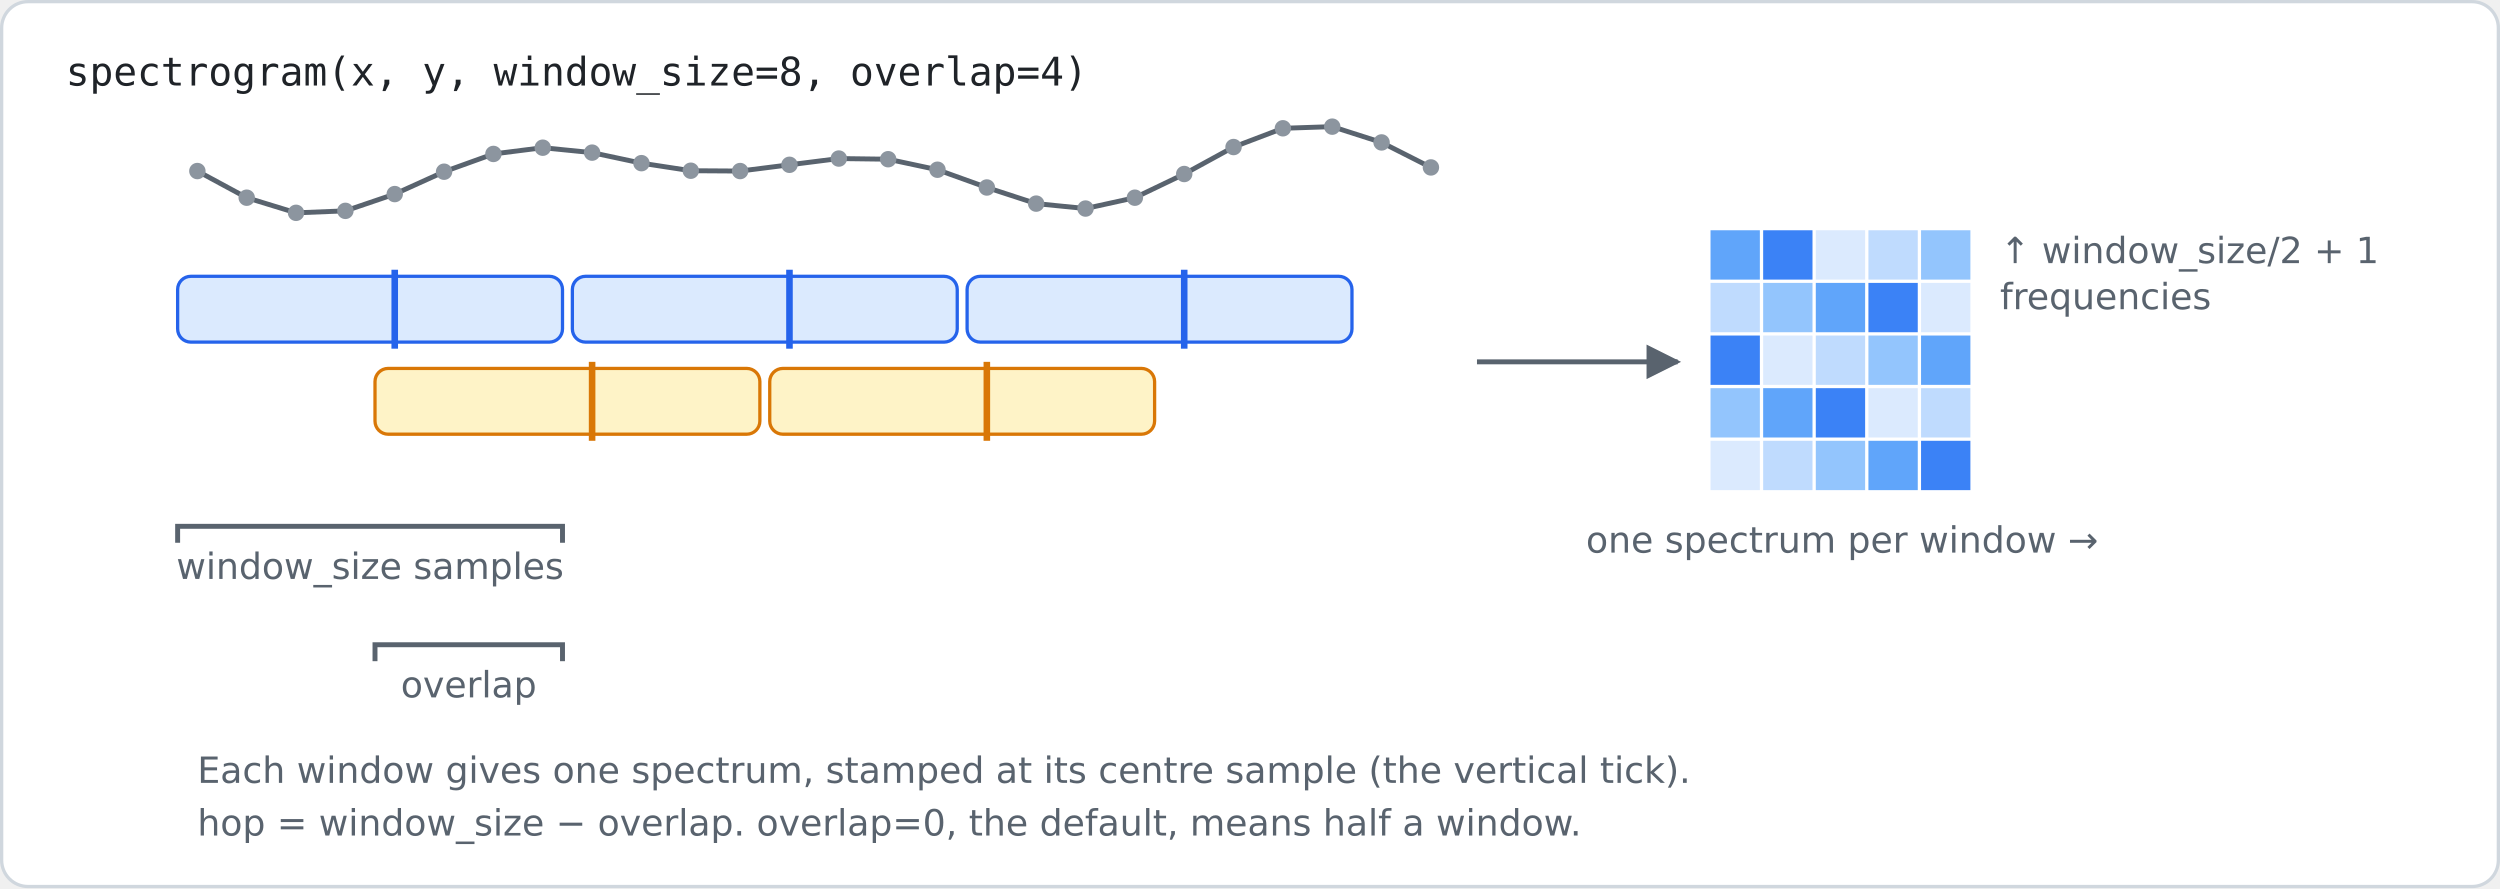
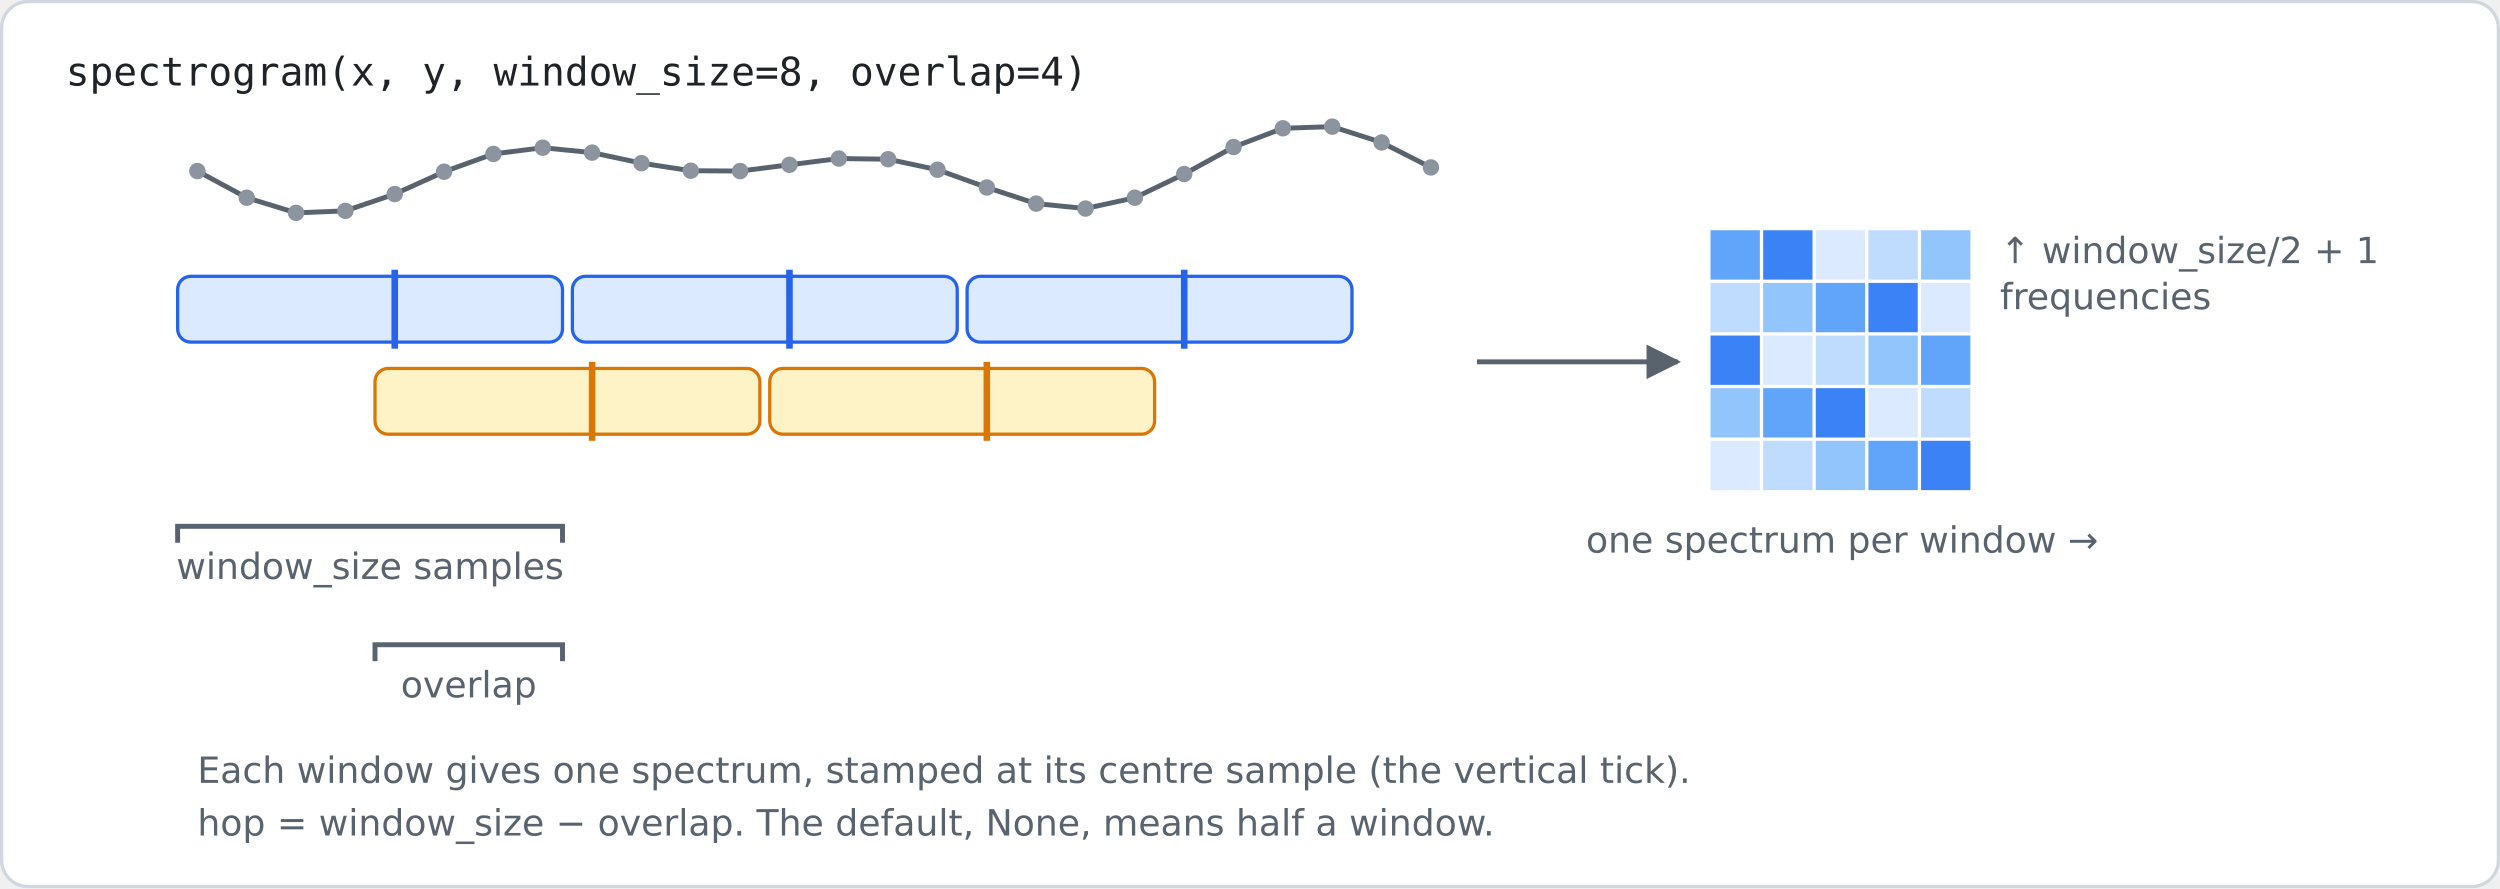
<svg xmlns="http://www.w3.org/2000/svg" viewBox="0 0 760 270" width="760" height="270" role="img" aria-label="Spectrogram windows, overlap and centre times">
  <style>
.bg { fill: #ffffff; stroke: #d0d7de; }
text { font-family: "DejaVu Sans", Helvetica, Arial, sans-serif; font-size: 13px; fill: #1f2328; }
.ts { font-size: 11px; fill: #59636e; }
.tb { font-weight: 600; }
.mono { font-family: "DejaVu Sans Mono", Menlo, Consolas, monospace; font-size: 12px; }
.c { text-anchor: middle; }
.r { text-anchor: end; }
.axis { stroke: #8c959f; stroke-width: 1; }
.line { stroke: #59636e; stroke-width: 1.5; fill: none; }
.dash { stroke-dasharray: 4 3; }
.arrow { stroke: #59636e; stroke-width: 1.5; fill: none; marker-end: url(#arrow); }
.blue { fill: #dbeafe; stroke: #2563eb; }
.orange { fill: #fef3c7; stroke: #d97706; }
.green { fill: #d1fae5; stroke: #059669; }
.red { fill: #fee2e2; stroke: #dc2626; }
.violet { fill: #ede9fe; stroke: #7c3aed; }
.grey { fill: #f6f8fa; stroke: #8c959f; }
.dot-blue { fill: #2563eb; }
.dot-orange { fill: #d97706; }
.dot-grey { fill: #8c959f; }
.nan { fill: #ffffff; stroke: #dc2626; stroke-width: 2; }
.stroke-blue { stroke: #2563eb; stroke-width: 2; fill: none; }
.stroke-orange { stroke: #d97706; stroke-width: 2; fill: none; }
.stroke-green { stroke: #059669; stroke-width: 2; fill: none; }
.stroke-red { stroke: #dc2626; stroke-width: 2; fill: none; }
.text-blue { fill: #2563eb; font-weight: 600; }
.text-orange { fill: #b45309; font-weight: 600; }
.text-green { fill: #047857; font-weight: 600; }
.text-red { fill: #dc2626; font-weight: 600; }
.text-violet { fill: #6d28d9; font-weight: 600; }
</style>
  <defs>
    <marker id="arrow" viewBox="0 0 10 10" refX="9" refY="5" markerWidth="7" markerHeight="7" orient="auto-start-reverse">
      <path d="M 0 0 L 10 5 L 0 10 z" fill="#59636e" />
    </marker>
  </defs>
  <rect class="bg" x="0.5" y="0.5" width="759" height="269" rx="8" />
  <text class="mono" x="20.0" y="26.0">spectrogram(x, y, window_size=8, overlap=4)</text>
  <polyline class="line" points="60.0,52.0 75.0,60.1 90.0,64.7 105.0,64.1 120.0,59.0 135.0,52.2 150.0,46.8 165.0,44.9 180.0,46.4 195.0,49.6 210.0,51.9 225.0,52.0 240.0,50.1 255.0,48.2 270.0,48.4 285.0,51.6 300.0,57.0 315.0,61.9 330.0,63.4 345.0,60.1 360.0,52.9 375.0,44.7 390.0,39.0 405.0,38.5 420.0,43.3 435.0,50.9" />
  <circle class="dot-grey" cx="60.0" cy="52.0" r="2.5" />
  <circle class="dot-grey" cx="75.0" cy="60.1" r="2.5" />
  <circle class="dot-grey" cx="90.0" cy="64.7" r="2.5" />
  <circle class="dot-grey" cx="105.0" cy="64.1" r="2.5" />
  <circle class="dot-grey" cx="120.0" cy="59.0" r="2.5" />
  <circle class="dot-grey" cx="135.0" cy="52.2" r="2.5" />
  <circle class="dot-grey" cx="150.0" cy="46.8" r="2.5" />
  <circle class="dot-grey" cx="165.0" cy="44.9" r="2.5" />
  <circle class="dot-grey" cx="180.0" cy="46.4" r="2.5" />
  <circle class="dot-grey" cx="195.0" cy="49.6" r="2.5" />
  <circle class="dot-grey" cx="210.0" cy="51.9" r="2.5" />
  <circle class="dot-grey" cx="225.0" cy="52.0" r="2.5" />
  <circle class="dot-grey" cx="240.0" cy="50.1" r="2.5" />
  <circle class="dot-grey" cx="255.0" cy="48.2" r="2.5" />
  <circle class="dot-grey" cx="270.0" cy="48.4" r="2.5" />
  <circle class="dot-grey" cx="285.0" cy="51.6" r="2.5" />
  <circle class="dot-grey" cx="300.0" cy="57.0" r="2.5" />
  <circle class="dot-grey" cx="315.0" cy="61.9" r="2.5" />
  <circle class="dot-grey" cx="330.0" cy="63.4" r="2.5" />
  <circle class="dot-grey" cx="345.0" cy="60.1" r="2.5" />
  <circle class="dot-grey" cx="360.0" cy="52.9" r="2.5" />
  <circle class="dot-grey" cx="375.0" cy="44.7" r="2.5" />
  <circle class="dot-grey" cx="390.0" cy="39.0" r="2.5" />
  <circle class="dot-grey" cx="405.0" cy="38.5" r="2.5" />
  <circle class="dot-grey" cx="420.0" cy="43.3" r="2.5" />
  <circle class="dot-grey" cx="435.0" cy="50.9" r="2.5" />
  <rect class="blue" x="54.0" y="84.0" width="117.0" height="20.0" rx="4" />
  <path class="stroke-blue" d="M120.0 82.0 L120.0 106.0" />
  <rect class="orange" x="114.0" y="112.0" width="117.0" height="20.0" rx="4" />
  <path class="stroke-orange" d="M180.0 110.0 L180.0 134.0" />
  <rect class="blue" x="174.0" y="84.0" width="117.0" height="20.0" rx="4" />
  <path class="stroke-blue" d="M240.0 82.0 L240.0 106.0" />
  <rect class="orange" x="234.0" y="112.0" width="117.0" height="20.0" rx="4" />
  <path class="stroke-orange" d="M300.0 110.0 L300.0 134.0" />
  <rect class="blue" x="294.0" y="84.0" width="117.0" height="20.0" rx="4" />
  <path class="stroke-blue" d="M360.0 82.0 L360.0 106.0" />
  <path class="line" d="M54.0 165.0 V160.0 H171.0 V165.0" />
  <text class="ts c" x="112.5" y="176.0">window_size samples</text>
  <path class="line" d="M114.0 201.0 V196.0 H171.0 V201.0" />
  <text class="ts c" x="142.5" y="212.0">overlap</text>
  <text class="ts" x="60.0" y="238.0">Each window gives one spectrum, stamped at its centre sample (the vertical tick).</text>
-   <text class="ts" x="60.0" y="254.0">hop = window_size − overlap.  overlap=0, the default, means half a window.</text>
+   <text class="ts" x="60.0" y="254.0">hop = window_size − overlap.  The default, None, means half a window.</text>
  <path class="arrow" d="M449.0 110.0 L510.0 110.0" />
  <rect x="520" y="134" width="15" height="15" fill="#dbeafe" />
  <rect x="520" y="118" width="15" height="15" fill="#93c5fd" />
  <rect x="520" y="102" width="15" height="15" fill="#3b82f6" />
  <rect x="520" y="86" width="15" height="15" fill="#bfdbfe" />
  <rect x="520" y="70" width="15" height="15" fill="#60a5fa" />
  <rect x="536" y="134" width="15" height="15" fill="#bfdbfe" />
  <rect x="536" y="118" width="15" height="15" fill="#60a5fa" />
  <rect x="536" y="102" width="15" height="15" fill="#dbeafe" />
  <rect x="536" y="86" width="15" height="15" fill="#93c5fd" />
  <rect x="536" y="70" width="15" height="15" fill="#3b82f6" />
  <rect x="552" y="134" width="15" height="15" fill="#93c5fd" />
  <rect x="552" y="118" width="15" height="15" fill="#3b82f6" />
  <rect x="552" y="102" width="15" height="15" fill="#bfdbfe" />
  <rect x="552" y="86" width="15" height="15" fill="#60a5fa" />
  <rect x="552" y="70" width="15" height="15" fill="#dbeafe" />
  <rect x="568" y="134" width="15" height="15" fill="#60a5fa" />
  <rect x="568" y="118" width="15" height="15" fill="#dbeafe" />
  <rect x="568" y="102" width="15" height="15" fill="#93c5fd" />
  <rect x="568" y="86" width="15" height="15" fill="#3b82f6" />
  <rect x="568" y="70" width="15" height="15" fill="#bfdbfe" />
  <rect x="584" y="134" width="15" height="15" fill="#3b82f6" />
  <rect x="584" y="118" width="15" height="15" fill="#bfdbfe" />
  <rect x="584" y="102" width="15" height="15" fill="#60a5fa" />
  <rect x="584" y="86" width="15" height="15" fill="#dbeafe" />
  <rect x="584" y="70" width="15" height="15" fill="#93c5fd" />
  <text class="ts c" x="560.0" y="168.0">one spectrum per window →</text>
  <text class="ts" x="608.0" y="80.0">↑ window_size/2 + 1</text>
  <text class="ts" x="608.0" y="94.0">   frequencies</text>
</svg>
